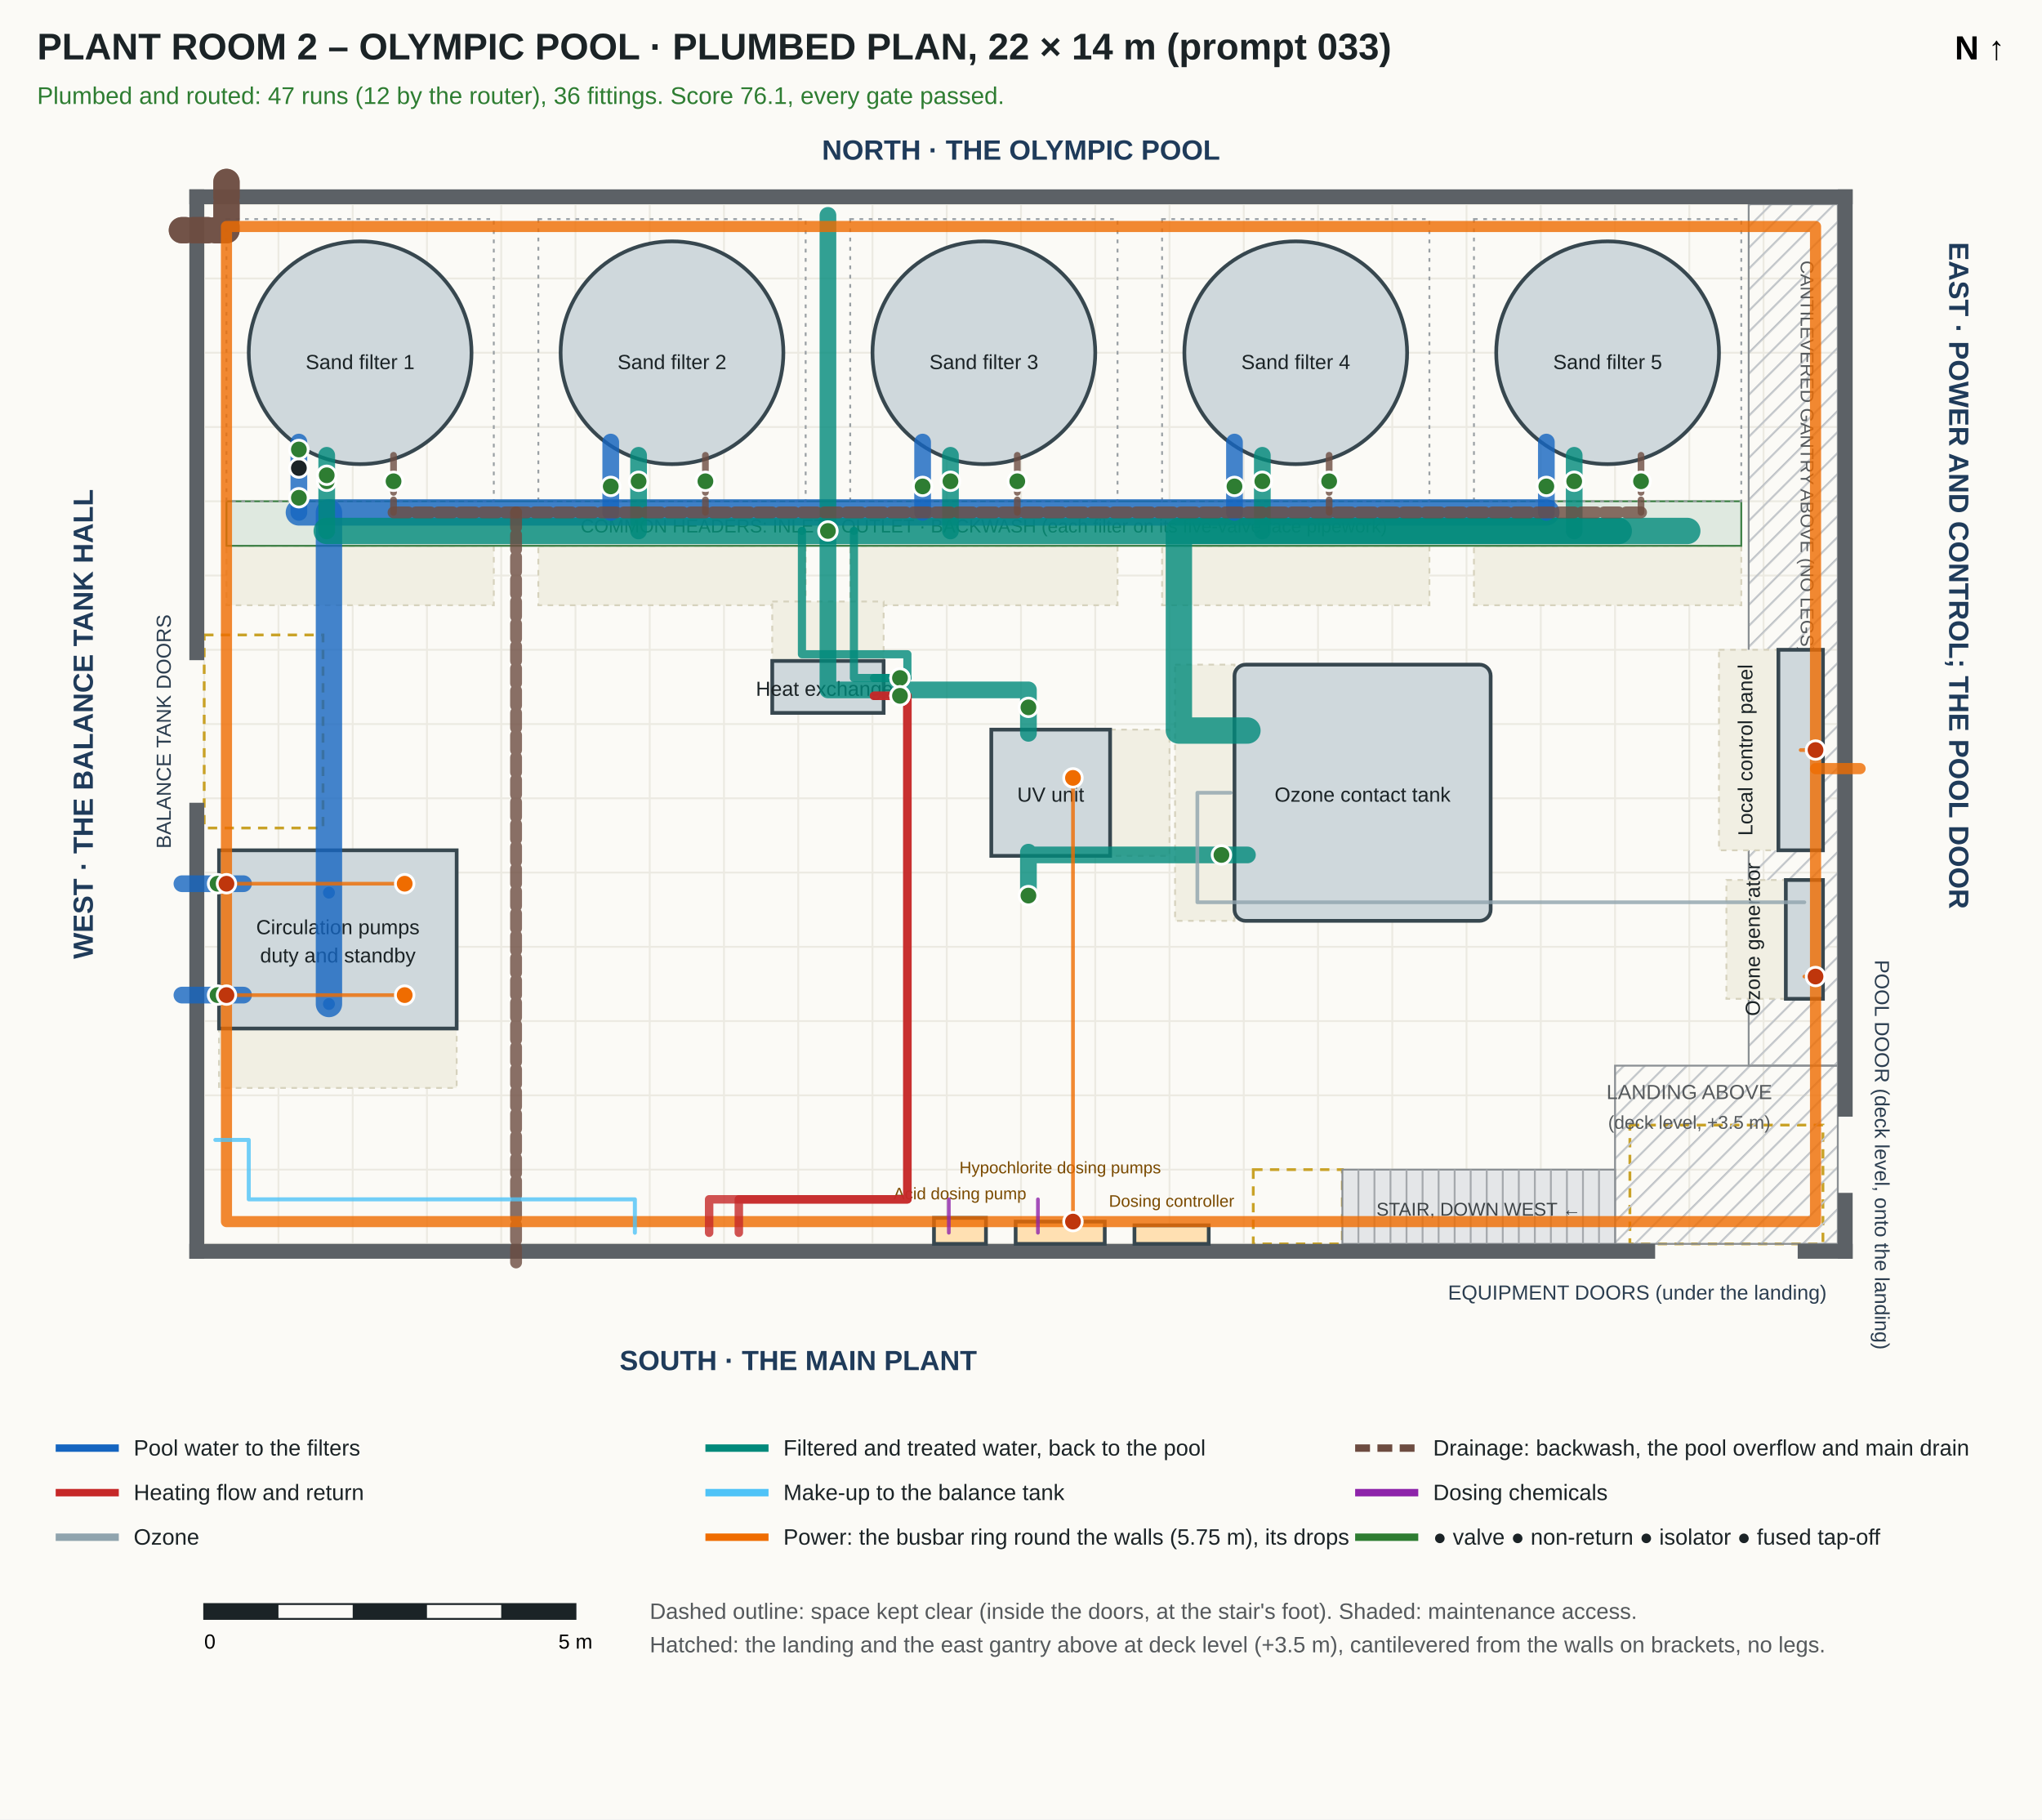
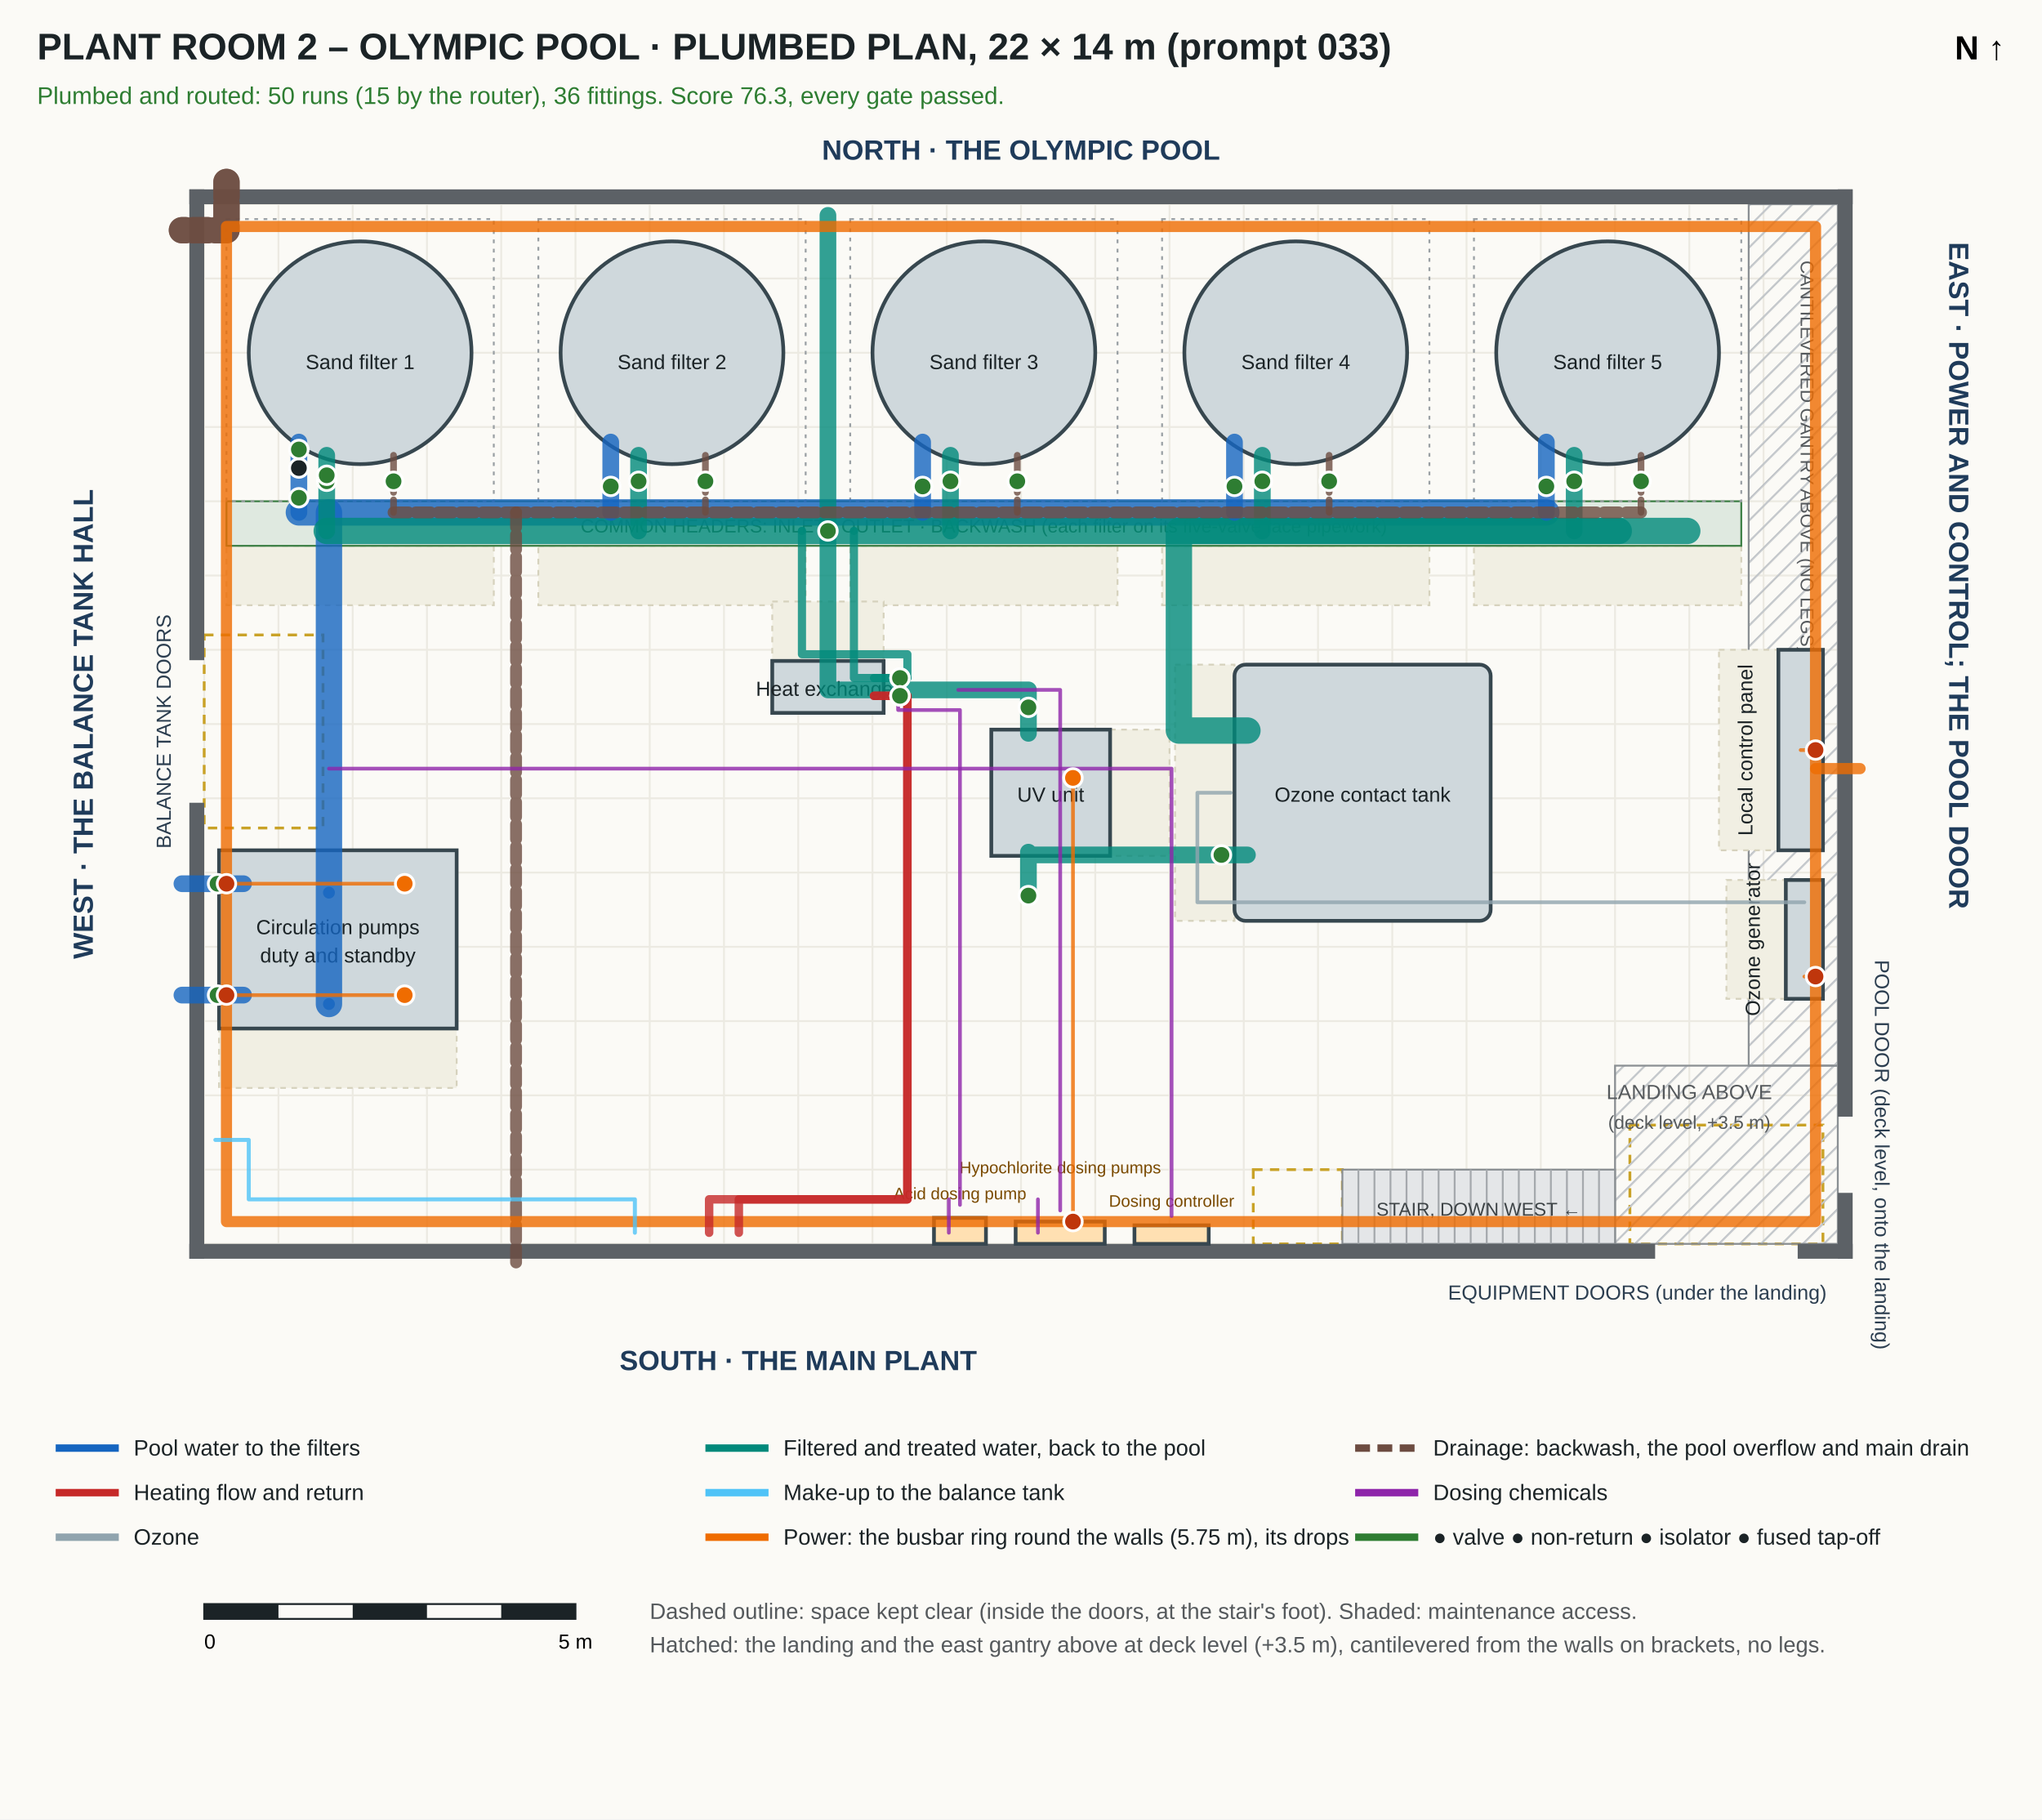
<svg xmlns="http://www.w3.org/2000/svg" viewBox="0 0 1100 980" width="1100" height="980" font-family="Arial, Helvetica, sans-serif">
  <defs>
    <pattern id="hatch" width="8" height="8" patternUnits="userSpaceOnUse" patternTransform="rotate(45)">
      <line x1="0" y1="0" x2="0" y2="8" stroke="#b8bcc0" stroke-width="2" />
    </pattern>
    <marker id="arrow" viewBox="0 0 10 10" refX="8" refY="5" markerWidth="6" markerHeight="6" orient="auto-start-reverse">
      <path d="M0,0 L10,5 L0,10 z" fill="context-stroke" />
    </marker>
  </defs>
  <rect width="100%" height="100%" fill="#fbfaf6" />
  <text x="20" y="32" font-size="20" font-weight="bold" fill="#1b2326">PLANT ROOM 2 – OLYMPIC POOL · PLUMBED PLAN, 22 × 14 m (prompt 033)</text>
  <text x="1080" y="32" font-size="18" text-anchor="end" font-weight="bold">N ↑</text>
  <line x1="110" y1="110" x2="110" y2="670" stroke="#eceae2" />
  <line x1="150" y1="110" x2="150" y2="670" stroke="#eceae2" />
  <line x1="190" y1="110" x2="190" y2="670" stroke="#eceae2" />
  <line x1="230" y1="110" x2="230" y2="670" stroke="#eceae2" />
  <line x1="270" y1="110" x2="270" y2="670" stroke="#eceae2" />
  <line x1="310" y1="110" x2="310" y2="670" stroke="#eceae2" />
  <line x1="350" y1="110" x2="350" y2="670" stroke="#eceae2" />
  <line x1="390" y1="110" x2="390" y2="670" stroke="#eceae2" />
  <line x1="430" y1="110" x2="430" y2="670" stroke="#eceae2" />
  <line x1="470" y1="110" x2="470" y2="670" stroke="#eceae2" />
  <line x1="510" y1="110" x2="510" y2="670" stroke="#eceae2" />
  <line x1="550" y1="110" x2="550" y2="670" stroke="#eceae2" />
  <line x1="590" y1="110" x2="590" y2="670" stroke="#eceae2" />
  <line x1="630" y1="110" x2="630" y2="670" stroke="#eceae2" />
  <line x1="670" y1="110" x2="670" y2="670" stroke="#eceae2" />
  <line x1="710" y1="110" x2="710" y2="670" stroke="#eceae2" />
  <line x1="750" y1="110" x2="750" y2="670" stroke="#eceae2" />
  <line x1="790" y1="110" x2="790" y2="670" stroke="#eceae2" />
  <line x1="830" y1="110" x2="830" y2="670" stroke="#eceae2" />
  <line x1="870" y1="110" x2="870" y2="670" stroke="#eceae2" />
  <line x1="910" y1="110" x2="910" y2="670" stroke="#eceae2" />
  <line x1="950" y1="110" x2="950" y2="670" stroke="#eceae2" />
  <line x1="990" y1="110" x2="990" y2="670" stroke="#eceae2" />
  <line x1="110" y1="110" x2="990" y2="110" stroke="#eceae2" />
  <line x1="110" y1="150" x2="990" y2="150" stroke="#eceae2" />
  <line x1="110" y1="190" x2="990" y2="190" stroke="#eceae2" />
  <line x1="110" y1="230" x2="990" y2="230" stroke="#eceae2" />
  <line x1="110" y1="270" x2="990" y2="270" stroke="#eceae2" />
  <line x1="110" y1="310" x2="990" y2="310" stroke="#eceae2" />
  <line x1="110" y1="350" x2="990" y2="350" stroke="#eceae2" />
  <line x1="110" y1="390" x2="990" y2="390" stroke="#eceae2" />
  <line x1="110" y1="430" x2="990" y2="430" stroke="#eceae2" />
  <line x1="110" y1="470" x2="990" y2="470" stroke="#eceae2" />
  <line x1="110" y1="510" x2="990" y2="510" stroke="#eceae2" />
  <line x1="110" y1="550" x2="990" y2="550" stroke="#eceae2" />
  <line x1="110" y1="590" x2="990" y2="590" stroke="#eceae2" />
  <line x1="110" y1="630" x2="990" y2="630" stroke="#eceae2" />
  <line x1="110" y1="670" x2="990" y2="670" stroke="#eceae2" />
  <rect x="110" y="342" width="64" height="104" fill="none" stroke="#c9a227" stroke-width="1.5" stroke-dasharray="5 4" />
  <rect x="878" y="606" width="104" height="64" fill="none" stroke="#c9a227" stroke-width="1.5" stroke-dasharray="5 4" />
  <rect x="675.12" y="630" width="48" height="40" fill="none" stroke="#c9a227" stroke-width="1.5" stroke-dasharray="5 4" />
  <rect x="870" y="574" width="120" height="96" fill="url(#hatch)" stroke="#8a8f93" />
  <rect x="942" y="110" width="48" height="464" fill="url(#hatch)" stroke="#8a8f93" />
  <text x="970" y="246" font-size="10" text-anchor="middle" fill="#55595c" transform="rotate(90 970 246)">CANTILEVERED GANTRY ABOVE (NO LEGS)</text>
  <text x="910" y="592" font-size="11" text-anchor="middle" fill="#55595c">LANDING ABOVE</text>
  <text x="910" y="608" font-size="10" text-anchor="middle" fill="#55595c">(deck level, +3.5 m)</text>
  <rect x="723.12" y="630" width="146.88" height="40" fill="#e4e6e8" stroke="#8a8f93" />
  <line x1="731.76" y1="630" x2="731.76" y2="670" stroke="#a5a9ad" />
  <line x1="740.4" y1="630" x2="740.4" y2="670" stroke="#a5a9ad" />
  <line x1="749.04" y1="630" x2="749.04" y2="670" stroke="#a5a9ad" />
  <line x1="757.68" y1="630" x2="757.68" y2="670" stroke="#a5a9ad" />
  <line x1="766.32" y1="630" x2="766.32" y2="670" stroke="#a5a9ad" />
  <line x1="774.96" y1="630" x2="774.96" y2="670" stroke="#a5a9ad" />
  <line x1="783.6" y1="630" x2="783.6" y2="670" stroke="#a5a9ad" />
  <line x1="792.24" y1="630" x2="792.24" y2="670" stroke="#a5a9ad" />
  <line x1="800.88" y1="630" x2="800.88" y2="670" stroke="#a5a9ad" />
  <line x1="809.52" y1="630" x2="809.52" y2="670" stroke="#a5a9ad" />
  <line x1="818.16" y1="630" x2="818.16" y2="670" stroke="#a5a9ad" />
  <line x1="826.8" y1="630" x2="826.8" y2="670" stroke="#a5a9ad" />
  <line x1="835.44" y1="630" x2="835.44" y2="670" stroke="#a5a9ad" />
  <line x1="844.08" y1="630" x2="844.08" y2="670" stroke="#a5a9ad" />
  <line x1="852.72" y1="630" x2="852.72" y2="670" stroke="#a5a9ad" />
  <line x1="861.36" y1="630" x2="861.36" y2="670" stroke="#a5a9ad" />
  <text x="796.56" y="654.8" font-size="10" text-anchor="middle" fill="#3e4447">STAIR, DOWN WEST ←</text>
  <rect x="102" y="102" width="896" height="8" fill="#5c6166" />
  <rect x="102" y="670" width="789.6" height="8" fill="#5c6166" />
  <rect x="968.4" y="670" width="29.6" height="8" fill="#5c6166" />
  <rect x="990" y="102" width="8" height="499.48" fill="#5c6166" />
  <rect x="990" y="642.52" width="8" height="35.48" fill="#5c6166" />
  <rect x="102" y="102" width="8" height="253.6" fill="#5c6166" />
  <rect x="102" y="432.4" width="8" height="245.6" fill="#5c6166" />
  <text x="1010" y="622" font-size="11" text-anchor="middle" fill="#2c3e50" transform="rotate(90 1010 622)">POOL DOOR (deck level, onto the landing)</text>
  <text x="882" y="700" font-size="11" text-anchor="middle" fill="#2c3e50">EQUIPMENT DOORS (under the landing)</text>
  <text x="92" y="394" font-size="11" text-anchor="middle" fill="#2c3e50" transform="rotate(-90 92 394)">BALANCE TANK DOORS</text>
  <text x="550" y="86" font-size="15" font-weight="bold" text-anchor="middle" fill="#1f3b5a">NORTH · THE OLYMPIC POOL</text>
  <text x="430" y="738" font-size="15" font-weight="bold" text-anchor="middle" fill="#1f3b5a">SOUTH · THE MAIN PLANT</text>
  <text x="50" y="390" font-size="15" font-weight="bold" text-anchor="middle" fill="#1f3b5a" transform="rotate(-90 50 390)">WEST · THE BALANCE TANK HALL</text>
  <text x="1050" y="310" font-size="15" font-weight="bold" text-anchor="middle" fill="#1f3b5a" transform="rotate(90 1050 310)">EAST · POWER AND CONTROL; THE POOL DOOR</text>
  <rect x="122" y="294" width="144" height="32" fill="#f1efe3" stroke="#d6d2bd" stroke-dasharray="3 3" />
  <rect x="290" y="294" width="144" height="32" fill="#f1efe3" stroke="#d6d2bd" stroke-dasharray="3 3" />
  <rect x="458" y="294" width="144" height="32" fill="#f1efe3" stroke="#d6d2bd" stroke-dasharray="3 3" />
  <rect x="626" y="294" width="144" height="32" fill="#f1efe3" stroke="#d6d2bd" stroke-dasharray="3 3" />
  <rect x="794" y="294" width="144" height="32" fill="#f1efe3" stroke="#d6d2bd" stroke-dasharray="3 3" />
  <rect x="118" y="554" width="128" height="32" fill="#f1efe3" stroke="#d6d2bd" stroke-dasharray="3 3" />
  <rect x="633" y="358" width="32" height="138" fill="#f1efe3" stroke="#d6d2bd" stroke-dasharray="3 3" />
  <rect x="598" y="393" width="32" height="68" fill="#f1efe3" stroke="#d6d2bd" stroke-dasharray="3 3" />
  <rect x="926" y="350" width="32" height="108" fill="#f1efe3" stroke="#d6d2bd" stroke-dasharray="3 3" />
  <rect x="930" y="474" width="32" height="64" fill="#f1efe3" stroke="#d6d2bd" stroke-dasharray="3 3" />
  <rect x="416" y="324" width="60" height="32" fill="#f1efe3" stroke="#d6d2bd" stroke-dasharray="3 3" />
  <rect x="122" y="270" width="816" height="24" fill="#dfe9e0" stroke="#3d7f45" />
  <text x="530" y="286.8" font-size="10" text-anchor="middle" fill="#2c5a30">COMMON HEADERS: INLET · OUTLET · BACKWASH (each filter on its five-valve face pipework)</text>
  <rect x="122" y="118" width="144" height="152" fill="none" stroke="#9aa0a4" stroke-dasharray="2 3" />
  <circle class="filter" cx="194" cy="190" r="60" fill="#cfd8dc" stroke="#37474f" stroke-width="2" />
  <text x="194" y="198.8" font-size="11" text-anchor="middle" fill="#1b2326">Sand filter 1</text>
  <rect x="290" y="118" width="144" height="152" fill="none" stroke="#9aa0a4" stroke-dasharray="2 3" />
  <circle class="filter" cx="362" cy="190" r="60" fill="#cfd8dc" stroke="#37474f" stroke-width="2" />
  <text x="362" y="198.8" font-size="11" text-anchor="middle" fill="#1b2326">Sand filter 2</text>
  <rect x="458" y="118" width="144" height="152" fill="none" stroke="#9aa0a4" stroke-dasharray="2 3" />
  <circle class="filter" cx="530" cy="190" r="60" fill="#cfd8dc" stroke="#37474f" stroke-width="2" />
  <text x="530" y="198.8" font-size="11" text-anchor="middle" fill="#1b2326">Sand filter 3</text>
  <rect x="626" y="118" width="144" height="152" fill="none" stroke="#9aa0a4" stroke-dasharray="2 3" />
  <circle class="filter" cx="698" cy="190" r="60" fill="#cfd8dc" stroke="#37474f" stroke-width="2" />
  <text x="698" y="198.8" font-size="11" text-anchor="middle" fill="#1b2326">Sand filter 4</text>
  <rect x="794" y="118" width="144" height="152" fill="none" stroke="#9aa0a4" stroke-dasharray="2 3" />
  <circle class="filter" cx="866" cy="190" r="60" fill="#cfd8dc" stroke="#37474f" stroke-width="2" />
  <text x="866" y="198.8" font-size="11" text-anchor="middle" fill="#1b2326">Sand filter 5</text>
  <rect x="118" y="458" width="128" height="96" fill="#cfd8dc" stroke="#37474f" stroke-width="2" />
  <text x="182" y="503.2" font-size="11" text-anchor="middle" fill="#1b2326">Circulation pumps</text>
  <text x="182" y="518.4" font-size="11" text-anchor="middle" fill="#1b2326">duty and standby</text>
  <rect x="665" y="358" width="138" height="138" fill="#cfd8dc" stroke="#37474f" stroke-width="2" rx="6" />
  <text x="734" y="431.8" font-size="11" text-anchor="middle" fill="#1b2326">Ozone contact tank</text>
  <rect x="534" y="393" width="64" height="68" fill="#cfd8dc" stroke="#37474f" stroke-width="2" />
  <text x="566" y="431.8" font-size="11" text-anchor="middle" fill="#1b2326">UV unit</text>
  <rect x="958" y="350" width="24" height="108" fill="#cfd8dc" stroke="#37474f" stroke-width="2" />
  <text x="944" y="404" font-size="11" text-anchor="middle" fill="#1b2326" transform="rotate(-90 944 404)">Local control panel</text>
  <rect x="962" y="474" width="20" height="64" fill="#cfd8dc" stroke="#37474f" stroke-width="2" />
  <text x="948" y="506" font-size="11" text-anchor="middle" fill="#1b2326" transform="rotate(-90 948 506)">Ozone generator</text>
  <rect x="416" y="356" width="60" height="28" fill="#cfd8dc" stroke="#37474f" stroke-width="2" />
  <text x="446" y="374.8" font-size="11" text-anchor="middle" fill="#1b2326">Heat exchanger</text>
  <rect x="611.12" y="660" width="40" height="10" fill="#ffe0b2" stroke="#37474f" stroke-width="2" />
  <text x="631.12" y="650" font-size="9" text-anchor="middle" fill="#7a4a00">Dosing controller</text>
  <rect x="547.12" y="658" width="48" height="12" fill="#ffe0b2" stroke="#37474f" stroke-width="2" />
  <text x="571.12" y="632" font-size="9" text-anchor="middle" fill="#7a4a00">Hypochlorite dosing pumps</text>
  <rect x="503.12" y="656" width="28" height="14" fill="#ffe0b2" stroke="#37474f" stroke-width="2" />
  <text x="517.12" y="646" font-size="9" text-anchor="middle" fill="#7a4a00">Acid dosing pump</text>
  <polyline points="177.2,540.8 177.2,276 177.2,276" fill="none" stroke="#1565c0" stroke-width="14.2" stroke-linejoin="round" stroke-linecap="round" opacity="0.8" />
  <polyline points="161,276 833,276" fill="none" stroke="#1565c0" stroke-width="14.2" stroke-linejoin="round" stroke-linecap="round" opacity="0.8" />
  <polyline points="176,286 872,286" fill="none" stroke="#00897b" stroke-width="14.2" stroke-linejoin="round" stroke-linecap="round" opacity="0.8" />
  <polyline points="122,98 122,124 98,124" fill="none" stroke="#6d4c41" stroke-width="14.2" stroke-linejoin="round" stroke-linecap="round" stroke-dasharray="8 4" opacity="0.8" />
  <polyline points="122,98 122,124 98,124" fill="none" stroke="#6d4c41" stroke-width="14.2" stroke-linejoin="round" stroke-linecap="round" stroke-dasharray="8 4" opacity="0.8" />
  <polyline points="872,286 908.92,286 908.92,286 635.056,286 635.056,393.5 635.056,393.5 671.976,393.5" fill="none" stroke="#00897b" stroke-width="14.2" stroke-linejoin="round" stroke-linecap="round" opacity="0.8" />
  <polyline points="98,476 131.2,476" fill="none" stroke="#1565c0" stroke-width="9" stroke-linejoin="round" stroke-linecap="round" opacity="0.8" />
  <polyline points="98,536 131.2,536" fill="none" stroke="#1565c0" stroke-width="9" stroke-linejoin="round" stroke-linecap="round" opacity="0.8" />
  <polyline points="161,238.108 161,276" fill="none" stroke="#1565c0" stroke-width="9" stroke-linejoin="round" stroke-linecap="round" opacity="0.8" />
  <polyline points="176,245.236 176,286" fill="none" stroke="#00897b" stroke-width="9" stroke-linejoin="round" stroke-linecap="round" opacity="0.8" />
  <polyline points="329,238.108 329,276" fill="none" stroke="#1565c0" stroke-width="9" stroke-linejoin="round" stroke-linecap="round" opacity="0.8" />
  <polyline points="344,245.236 344,286" fill="none" stroke="#00897b" stroke-width="9" stroke-linejoin="round" stroke-linecap="round" opacity="0.8" />
  <polyline points="497,238.108 497,276" fill="none" stroke="#1565c0" stroke-width="9" stroke-linejoin="round" stroke-linecap="round" opacity="0.8" />
  <polyline points="512,245.236 512,286" fill="none" stroke="#00897b" stroke-width="9" stroke-linejoin="round" stroke-linecap="round" opacity="0.8" />
  <polyline points="665,238.108 665,276" fill="none" stroke="#1565c0" stroke-width="9" stroke-linejoin="round" stroke-linecap="round" opacity="0.8" />
  <polyline points="680,245.236 680,286" fill="none" stroke="#00897b" stroke-width="9" stroke-linejoin="round" stroke-linecap="round" opacity="0.8" />
  <polyline points="833,238.108 833,276" fill="none" stroke="#1565c0" stroke-width="9" stroke-linejoin="round" stroke-linecap="round" opacity="0.8" />
  <polyline points="848,245.236 848,286" fill="none" stroke="#00897b" stroke-width="9" stroke-linejoin="round" stroke-linecap="round" opacity="0.8" />
  <polyline points="671.976,460.5 648.576,460.5 648.576,460.5 554,460.5 554,482.4 554,482.4 554,459" fill="none" stroke="#00897b" stroke-width="9" stroke-linejoin="round" stroke-linecap="round" opacity="0.8" />
  <polyline points="554,395 554,371.6 554,371.6 446,371.6 446,139.4 446,139.4 446,116" fill="none" stroke="#00897b" stroke-width="9" stroke-linejoin="round" stroke-linecap="round" opacity="0.8" />
  <polyline points="177.2,480.8 177.2,480.8" fill="none" stroke="#1565c0" stroke-width="6.4" stroke-linejoin="round" stroke-linecap="round" opacity="0.8" />
  <polyline points="177.2,540.8 177.2,540.8" fill="none" stroke="#1565c0" stroke-width="6.4" stroke-linejoin="round" stroke-linecap="round" opacity="0.8" />
  <polyline points="212,276 278,276" fill="none" stroke="#6d4c41" stroke-width="6.4" stroke-linejoin="round" stroke-linecap="round" stroke-dasharray="8 4" opacity="0.8" />
  <polyline points="884,276 278,276" fill="none" stroke="#6d4c41" stroke-width="6.4" stroke-linejoin="round" stroke-linecap="round" stroke-dasharray="8 4" opacity="0.8" />
  <polyline points="278,276 278,276 278,682" fill="none" stroke="#6d4c41" stroke-width="6.4" stroke-linejoin="round" stroke-linecap="round" stroke-dasharray="8 4" opacity="0.8" />
  <polyline points="978,390 978,122 122,122 122,658 978,658 978,390" fill="none" stroke="#ef6c00" stroke-width="6" stroke-linejoin="round" stroke-linecap="round" opacity="0.8" />
  <polyline points="1002,414 978,414" fill="none" stroke="#ef6c00" stroke-width="6" stroke-linejoin="round" stroke-linecap="round" opacity="0.8" />
  <polyline points="398,664 398,646 398,646 488.8,646 488.8,374.8 488.8,374.8 470.8,374.8" fill="none" stroke="#c62828" stroke-width="4.56" stroke-linejoin="round" stroke-linecap="round" opacity="0.8" />
  <polyline points="470.8,374.8 488.8,374.8 488.8,646 382,646 382,646 382,664" fill="none" stroke="#c62828" stroke-width="4.56" stroke-linejoin="round" stroke-linecap="round" opacity="0.8" />
  <polyline points="432,286 432,286" fill="none" stroke="#00897b" stroke-width="4.4" stroke-linejoin="round" stroke-linecap="round" opacity="0.8" />
  <polyline points="460,286 460,286" fill="none" stroke="#00897b" stroke-width="4.4" stroke-linejoin="round" stroke-linecap="round" opacity="0.8" />
  <polyline points="432,286 432,286 432,352.4 432,352.4 488.8,352.4 488.8,352.4 488.8,365.2 470.8,365.2" fill="none" stroke="#00897b" stroke-width="4.4" stroke-linejoin="round" stroke-linecap="round" opacity="0.8" />
  <polyline points="470.8,365.2 488.8,365.2 488.8,365.2 460,365.2 460,286 460,286" fill="none" stroke="#00897b" stroke-width="4.4" stroke-linejoin="round" stroke-linecap="round" opacity="0.8" />
  <polyline points="212,245.236 212,276 212,276" fill="none" stroke="#6d4c41" stroke-width="3.6" stroke-linejoin="round" stroke-linecap="round" stroke-dasharray="8 4" opacity="0.8" />
  <polyline points="380,245.236 380,276 380,276" fill="none" stroke="#6d4c41" stroke-width="3.6" stroke-linejoin="round" stroke-linecap="round" stroke-dasharray="8 4" opacity="0.8" />
  <polyline points="548,245.236 548,276 548,276" fill="none" stroke="#6d4c41" stroke-width="3.6" stroke-linejoin="round" stroke-linecap="round" stroke-dasharray="8 4" opacity="0.8" />
  <polyline points="716,245.236 716,276 716,276" fill="none" stroke="#6d4c41" stroke-width="3.6" stroke-linejoin="round" stroke-linecap="round" stroke-dasharray="8 4" opacity="0.8" />
  <polyline points="884,245.236 884,276 884,276" fill="none" stroke="#6d4c41" stroke-width="3.6" stroke-linejoin="round" stroke-linecap="round" stroke-dasharray="8 4" opacity="0.8" />
  <polyline points="342,664 342,646 342,646 134,646 134,614 134,614 116,614" fill="none" stroke="#4fc3f7" stroke-width="2.16" stroke-linejoin="round" stroke-linecap="round" opacity="0.8" />
  <polyline points="978,404 978,404 970,404 970,404" fill="none" stroke="#ef6c00" stroke-width="2" stroke-linejoin="round" stroke-linecap="round" opacity="0.8" />
  <polyline points="972,486 972,486 645,486 645,427 645,427 663,427" fill="none" stroke="#90a4ae" stroke-width="2" stroke-linejoin="round" stroke-linecap="round" opacity="0.8" />
  <polyline points="978,526 978,526 972,526 972,526" fill="none" stroke="#ef6c00" stroke-width="2" stroke-linejoin="round" stroke-linecap="round" opacity="0.8" />
  <polyline points="122,476 122,476 218,476 218,476" fill="none" stroke="#ef6c00" stroke-width="2" stroke-linejoin="round" stroke-linecap="round" opacity="0.8" />
  <polyline points="122,536 122,536 218,536 218,536" fill="none" stroke="#ef6c00" stroke-width="2" stroke-linejoin="round" stroke-linecap="round" opacity="0.8" />
  <polyline points="578,658 578,658 578,419 578,419" fill="none" stroke="#ef6c00" stroke-width="2" stroke-linejoin="round" stroke-linecap="round" opacity="0.8" />
  <polyline points="559.12,664 559.12,646 559.12,646 559.12,658 559.12,658" fill="none" stroke="#8e24aa" stroke-width="2" stroke-linejoin="round" stroke-linecap="round" opacity="0.8" />
  <polyline points="511.12,664 511.12,646 511.12,646 511.12,656 511.12,656" fill="none" stroke="#8e24aa" stroke-width="2" stroke-linejoin="round" stroke-linecap="round" opacity="0.8" />
+   <polyline points="571.12,652 571.12,640 571.12,640 571.12,371.6 516.2,371.6 516.2,371.6" fill="none" stroke="#8e24aa" stroke-width="2" stroke-linejoin="round" stroke-linecap="round" opacity="0.8" />
+   <polyline points="517.12,649 517.12,382.44 517.12,382.44 483.8,382.44 483.8,371.6 483.8,371.6" fill="none" stroke="#8e24aa" stroke-width="2" stroke-linejoin="round" stroke-linecap="round" opacity="0.8" />
+   <polyline points="177.2,414 177.2,414 631.12,414 631.12,649 631.12,649 631.12,655" fill="none" stroke="#8e24aa" stroke-width="2" stroke-linejoin="round" stroke-linecap="round" opacity="0.8" />
  <circle cx="117.2" cy="476" r="5" fill="#2e7d32" stroke="#ffffff" stroke-width="1.5" />
  <circle cx="117.2" cy="536" r="5" fill="#2e7d32" stroke="#ffffff" stroke-width="1.5" />
  <circle cx="161" cy="252.108" r="5" fill="#1b2326" stroke="#ffffff" stroke-width="1.5" />
  <circle cx="161" cy="268.108" r="5" fill="#2e7d32" stroke="#ffffff" stroke-width="1.5" />
  <circle cx="161" cy="242.108" r="5" fill="#2e7d32" stroke="#ffffff" stroke-width="1.5" />
  <circle cx="329" cy="262" r="5" fill="#2e7d32" stroke="#ffffff" stroke-width="1.5" />
  <circle cx="497" cy="262" r="5" fill="#2e7d32" stroke="#ffffff" stroke-width="1.5" />
  <circle cx="665" cy="262" r="5" fill="#2e7d32" stroke="#ffffff" stroke-width="1.5" />
  <circle cx="833" cy="262" r="5" fill="#2e7d32" stroke="#ffffff" stroke-width="1.5" />
  <circle cx="176" cy="259.236" r="5" fill="#2e7d32" stroke="#ffffff" stroke-width="1.5" />
  <circle cx="176" cy="256" r="5" fill="#2e7d32" stroke="#ffffff" stroke-width="1.5" />
  <circle cx="344" cy="259.236" r="5" fill="#2e7d32" stroke="#ffffff" stroke-width="1.5" />
  <circle cx="512" cy="259.236" r="5" fill="#2e7d32" stroke="#ffffff" stroke-width="1.5" />
  <circle cx="680" cy="259.236" r="5" fill="#2e7d32" stroke="#ffffff" stroke-width="1.5" />
  <circle cx="848" cy="259.236" r="5" fill="#2e7d32" stroke="#ffffff" stroke-width="1.5" />
  <circle cx="212" cy="259.236" r="5" fill="#2e7d32" stroke="#ffffff" stroke-width="1.5" />
  <circle cx="380" cy="259.236" r="5" fill="#2e7d32" stroke="#ffffff" stroke-width="1.5" />
  <circle cx="548" cy="259.236" r="5" fill="#2e7d32" stroke="#ffffff" stroke-width="1.5" />
  <circle cx="716" cy="259.236" r="5" fill="#2e7d32" stroke="#ffffff" stroke-width="1.5" />
  <circle cx="884" cy="259.236" r="5" fill="#2e7d32" stroke="#ffffff" stroke-width="1.5" />
  <circle cx="657.976" cy="460.5" r="5" fill="#2e7d32" stroke="#ffffff" stroke-width="1.5" />
  <circle cx="554" cy="482.4" r="5" fill="#2e7d32" stroke="#ffffff" stroke-width="1.5" />
  <circle cx="554" cy="381" r="5" fill="#2e7d32" stroke="#ffffff" stroke-width="1.5" />
  <circle cx="484.8" cy="365.2" r="5" fill="#2e7d32" stroke="#ffffff" stroke-width="1.5" />
  <circle cx="484.8" cy="365.2" r="5" fill="#2e7d32" stroke="#ffffff" stroke-width="1.5" />
  <circle cx="484.8" cy="374.8" r="5" fill="#2e7d32" stroke="#ffffff" stroke-width="1.5" />
  <circle cx="484.8" cy="374.8" r="5" fill="#2e7d32" stroke="#ffffff" stroke-width="1.5" />
  <circle cx="218" cy="476" r="5" fill="#ef6c00" stroke="#ffffff" stroke-width="1.5" />
  <circle cx="218" cy="536" r="5" fill="#ef6c00" stroke="#ffffff" stroke-width="1.5" />
  <circle cx="578" cy="419" r="5" fill="#ef6c00" stroke="#ffffff" stroke-width="1.5" />
  <circle cx="978" cy="404" r="5" fill="#bf360c" stroke="#ffffff" stroke-width="1.5" />
  <circle cx="978" cy="526" r="5" fill="#bf360c" stroke="#ffffff" stroke-width="1.5" />
  <circle cx="122" cy="476" r="5" fill="#bf360c" stroke="#ffffff" stroke-width="1.5" />
  <circle cx="122" cy="536" r="5" fill="#bf360c" stroke="#ffffff" stroke-width="1.5" />
  <circle cx="578" cy="658" r="5" fill="#bf360c" stroke="#ffffff" stroke-width="1.5" />
  <circle cx="446" cy="286" r="5" fill="#2e7d32" stroke="#ffffff" stroke-width="1.5" />
-   <text x="20" y="56" font-size="13" fill="#2e7d32">Plumbed and routed: 47 runs (12 by the router), 36 fittings. Score 76.1, every gate passed.</text>
+   <text x="20" y="56" font-size="13" fill="#2e7d32">Plumbed and routed: 50 runs (15 by the router), 36 fittings. Score 76.3, every gate passed.</text>
  <line x1="30" y1="780" x2="64" y2="780" stroke="#1565c0" stroke-width="4" />
  <text x="72" y="784" font-size="12" fill="#1b2326">Pool water to the filters</text>
  <line x1="380" y1="780" x2="414" y2="780" stroke="#00897b" stroke-width="4" />
  <text x="422" y="784" font-size="12" fill="#1b2326">Filtered and treated water, back to the pool</text>
  <line x1="730" y1="780" x2="764" y2="780" stroke="#6d4c41" stroke-width="4" stroke-dasharray="8 4" />
  <text x="772" y="784" font-size="12" fill="#1b2326">Drainage: backwash, the pool overflow and main drain</text>
  <line x1="30" y1="804" x2="64" y2="804" stroke="#c62828" stroke-width="4" />
  <text x="72" y="808" font-size="12" fill="#1b2326">Heating flow and return</text>
  <line x1="380" y1="804" x2="414" y2="804" stroke="#4fc3f7" stroke-width="4" />
  <text x="422" y="808" font-size="12" fill="#1b2326">Make-up to the balance tank</text>
  <line x1="730" y1="804" x2="764" y2="804" stroke="#8e24aa" stroke-width="4" />
  <text x="772" y="808" font-size="12" fill="#1b2326">Dosing chemicals</text>
  <line x1="30" y1="828" x2="64" y2="828" stroke="#90a4ae" stroke-width="4" />
  <text x="72" y="832" font-size="12" fill="#1b2326">Ozone</text>
  <line x1="380" y1="828" x2="414" y2="828" stroke="#ef6c00" stroke-width="4" />
  <text x="422" y="832" font-size="12" fill="#1b2326">Power: the busbar ring round the walls (5.75 m), its drops</text>
  <line x1="730" y1="828" x2="764" y2="828" stroke="#2e7d32" stroke-width="4" />
  <text x="772" y="832" font-size="12" fill="#1b2326">● valve  ● non-return  ● isolator  ● fused tap-off</text>
  <rect x="110" y="864" width="200" height="8" fill="none" stroke="#1b2326" />
  <rect x="110" y="864" width="40" height="8" fill="#1b2326" />
  <rect x="190" y="864" width="40" height="8" fill="#1b2326" />
  <rect x="270" y="864" width="40" height="8" fill="#1b2326" />
  <text x="110" y="888" font-size="11">0</text>
  <text x="310" y="888" font-size="11" text-anchor="middle">5 m</text>
  <text x="350" y="872" font-size="12" fill="#55595c">Dashed outline: space kept clear (inside the doors, at the stair's foot). Shaded: maintenance access.</text>
  <text x="350" y="890" font-size="12" fill="#55595c">Hatched: the landing and the east gantry above at deck level (+3.5 m), cantilevered from the walls on brackets, no legs.</text>
</svg>
